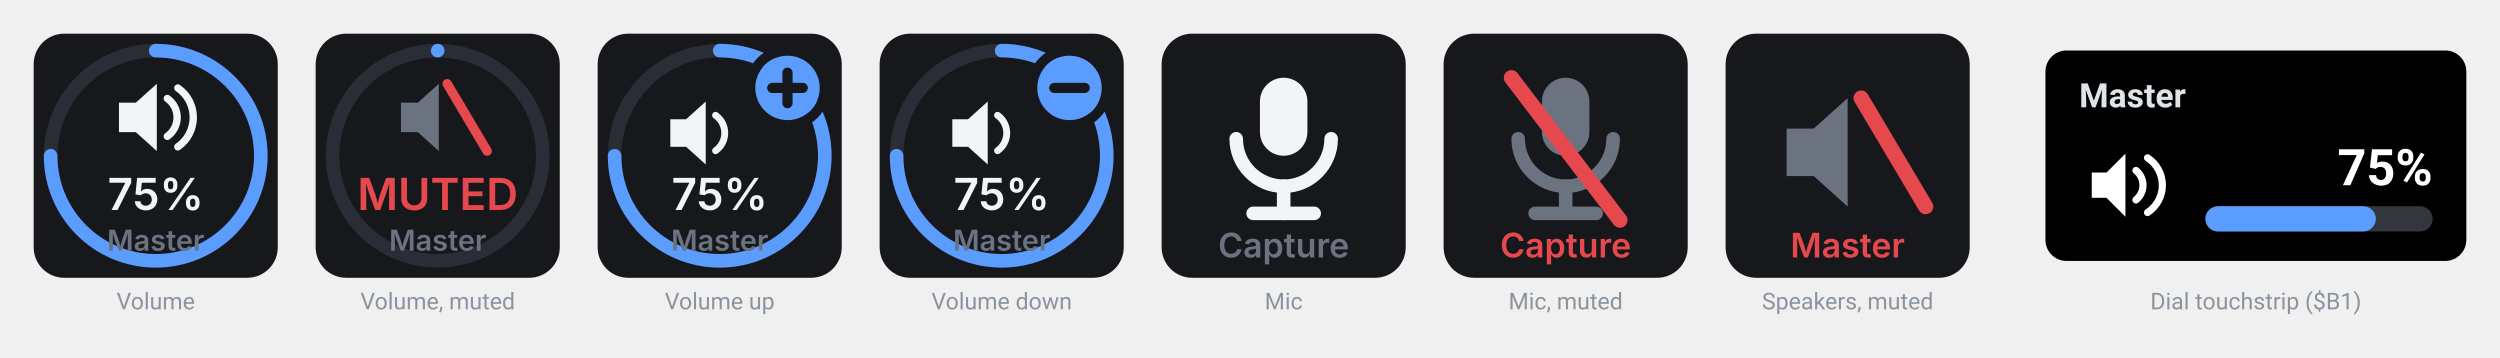
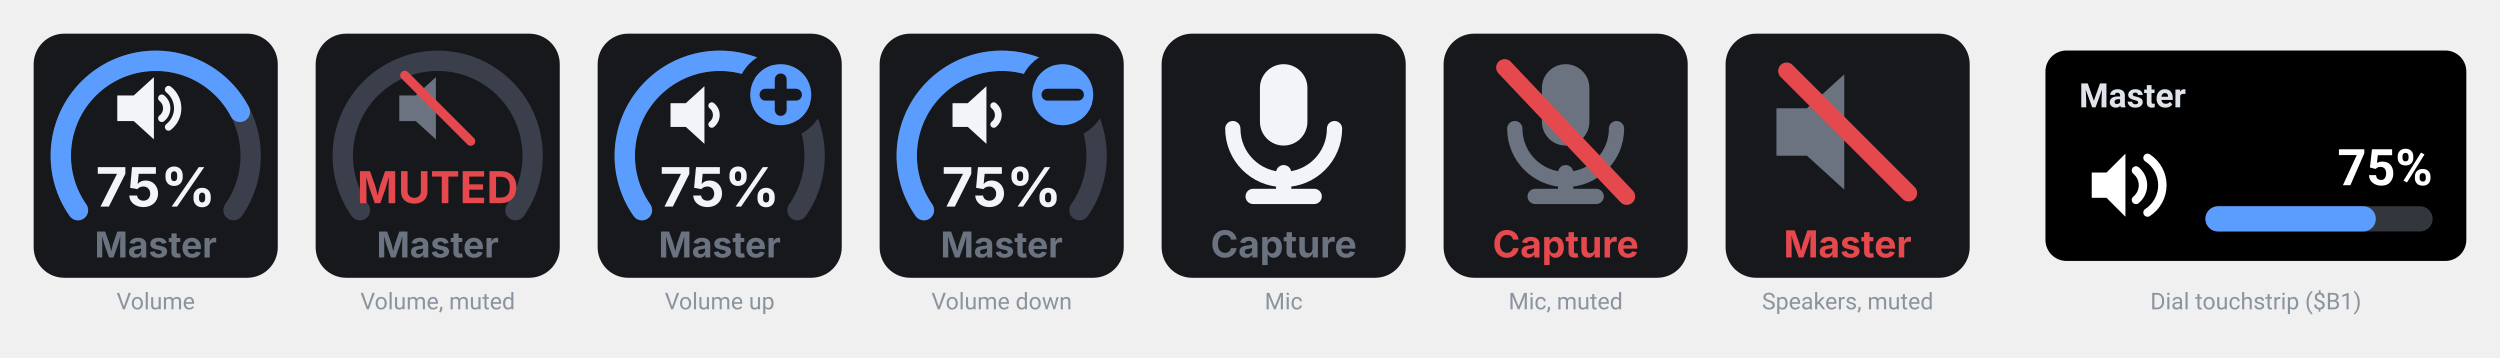
<svg xmlns="http://www.w3.org/2000/svg" width="1188" height="170" viewBox="0 0 1188 170">
  <svg x="16" y="16" width="116" height="116" viewBox="0 0 144 144">
    <rect width="144" height="144" rx="18" fill="#17181c" />
-     <circle cx="72" cy="72" r="62" fill="none" stroke="#2a2d35" stroke-width="8" />
-     <circle cx="72" cy="72" r="62" fill="none" stroke="#5b9dff" stroke-width="8" stroke-linecap="round" stroke-dasharray="292.17 97.39" transform="rotate(-90 72 72)" />
-     <g transform="translate(28,6) scale(0.62)">
-       <g transform="translate(14,26)">
-         <path d="M22 30 L38 30 L58 12 L58 76 L38 58 L22 58 Z" fill="#f2f4f8" />
-         <path d="M68 26 A22 22 0 0 1 68 62" fill="none" stroke="#f2f4f8" stroke-width="7" stroke-linecap="round" />
-         <path d="M78 16 A34 34 0 0 1 78 72" fill="none" stroke="#f2f4f8" stroke-width="7" stroke-linecap="round" />
-       </g>
+     <path d="M26.13 104.12 A56 56 0 1 1 117.87 104.12" fill="none" stroke="#3a3f4b" stroke-width="12" stroke-linecap="round" />
+     <path d="M26.13 104.12 A56 56 0 1 1 117.87 104.12" fill="none" stroke="#5b9dff" stroke-width="12" stroke-linecap="round" stroke-dasharray="183.26 62.09" />
+     <g data-glyph="speaker" transform="translate(46.08,18.08) scale(0.54)">
+       <path d="M6 34 L24 34 L46 14 L46 82 L24 62 L6 62 Z" fill="#f2f4f8" />
+       <path d="M54.62 36.97 A14 14 0 0 1 54.62 59.03" fill="none" stroke="#f2f4f8" stroke-width="8" stroke-linecap="round" />
+       <path d="M62.01 27.51 A26 26 0 0 1 62.01 68.49" fill="none" stroke="#f2f4f8" stroke-width="8" stroke-linecap="round" />
    </g>
-     <text x="72" y="104" text-anchor="middle" font-family="Inter, DejaVu Sans, Helvetica, sans-serif" font-size="26" font-weight="600" fill="#f2f4f8">75%</text>
-     <text x="72" y="128" text-anchor="middle" font-family="Inter, DejaVu Sans, Helvetica, sans-serif" font-size="17" font-weight="600" fill="#6b7280">Master</text>
+     <text x="72" y="102" text-anchor="middle" font-family="Inter, DejaVu Sans, Helvetica, sans-serif" font-size="32" font-weight="700" fill="#f2f4f8">75%</text>
+     <text x="72" y="132" text-anchor="middle" font-family="Inter, DejaVu Sans, Helvetica, sans-serif" font-size="21" font-weight="700" fill="#6b7280">Master</text>
  </svg>
  <text x="74" y="147" text-anchor="middle" font-family="-apple-system, BlinkMacSystemFont, 'Segoe UI', Roboto, 'Helvetica Neue', Arial, sans-serif" font-size="11" fill="#8b949e">Volume</text>
  <svg x="150" y="16" width="116" height="116" viewBox="0 0 144 144">
    <rect width="144" height="144" rx="18" fill="#17181c" />
-     <circle cx="72" cy="72" r="62" fill="none" stroke="#2a2d35" stroke-width="8" />
-     <circle cx="72" cy="72" r="62" fill="none" stroke="#5b9dff" stroke-width="8" stroke-linecap="round" stroke-dasharray="0.00 389.56" transform="rotate(-90 72 72)" />
-     <g transform="translate(28,6) scale(0.62)">
-       <g transform="translate(14,26)">
-         <path d="M22 30 L38 30 L58 12 L58 76 L38 58 L22 58 Z" fill="#6b7280" />
-         <line x1="66" y1="12" x2="104" y2="76" stroke="#e5484d" stroke-width="9" stroke-linecap="round" />
-       </g>
+     <path d="M26.13 104.12 A56 56 0 1 1 117.87 104.12" fill="none" stroke="#3a3f4b" stroke-width="12" stroke-linecap="round" />
+     <g data-glyph="speaker" transform="translate(46.08,18.08) scale(0.54)">
+       <path d="M6 34 L24 34 L46 14 L46 82 L24 62 L6 62 Z" fill="#6b7280" />
+       <line x1="12" y1="12" x2="84" y2="84" stroke="#e5484d" stroke-width="10" stroke-linecap="round" />
    </g>
-     <text x="72" y="104" text-anchor="middle" font-family="Inter, DejaVu Sans, Helvetica, sans-serif" font-size="26" font-weight="600" fill="#e5484d">MUTED</text>
-     <text x="72" y="128" text-anchor="middle" font-family="Inter, DejaVu Sans, Helvetica, sans-serif" font-size="17" font-weight="600" fill="#6b7280">Master</text>
+     <text x="72" y="100" text-anchor="middle" font-family="Inter, DejaVu Sans, Helvetica, sans-serif" font-size="26" font-weight="700" fill="#e5484d" textLength="98" lengthAdjust="spacingAndGlyphs">MUTED</text>
+     <text x="72" y="132" text-anchor="middle" font-family="Inter, DejaVu Sans, Helvetica, sans-serif" font-size="21" font-weight="700" fill="#6b7280">Master</text>
  </svg>
  <text x="208" y="147" text-anchor="middle" font-family="-apple-system, BlinkMacSystemFont, 'Segoe UI', Roboto, 'Helvetica Neue', Arial, sans-serif" font-size="11" fill="#8b949e">Volume, muted</text>
  <svg x="284" y="16" width="116" height="116" viewBox="0 0 144 144">
    <rect width="144" height="144" rx="18" fill="#17181c" />
-     <circle cx="72" cy="72" r="62" fill="none" stroke="#2a2d35" stroke-width="8" />
-     <circle cx="72" cy="72" r="62" fill="none" stroke="#5b9dff" stroke-width="8" stroke-linecap="round" stroke-dasharray="292.17 97.39" transform="rotate(-90 72 72)" />
-     <g transform="translate(22,18) scale(0.58)">
-       <g transform="translate(14,26)">
-         <path d="M22 30 L38 30 L58 12 L58 76 L38 58 L22 58 Z" fill="#f2f4f8" />
-         <path d="M68 26 A22 22 0 0 1 68 62" fill="none" stroke="#f2f4f8" stroke-width="7" stroke-linecap="round" />
-       </g>
+     <path d="M26.13 104.12 A56 56 0 1 1 117.87 104.12" fill="none" stroke="#3a3f4b" stroke-width="12" stroke-linecap="round" />
+     <path d="M26.13 104.12 A56 56 0 1 1 117.87 104.12" fill="none" stroke="#5b9dff" stroke-width="12" stroke-linecap="round" stroke-dasharray="183.26 62.09" />
+     <g data-glyph="speaker" transform="translate(40.00,24.00) scale(0.5)">
+       <path d="M6 34 L24 34 L46 14 L46 82 L24 62 L6 62 Z" fill="#f2f4f8" />
+       <path d="M54.62 36.97 A14 14 0 0 1 54.62 59.03" fill="none" stroke="#f2f4f8" stroke-width="8" stroke-linecap="round" />
    </g>
    <g data-dir="up">
-       <circle cx="112" cy="32" r="22" fill="none" stroke="#17181c" stroke-width="6" />
-       <circle cx="112" cy="32" r="19" fill="#5b9dff" />
-       <line x1="103" y1="32" x2="121" y2="32" stroke="#17181c" stroke-width="6" stroke-linecap="round" />
-       <line x1="112" y1="23" x2="112" y2="41" stroke="#17181c" stroke-width="6" stroke-linecap="round" />
+       <circle cx="108" cy="36" r="22" fill="none" stroke="#17181c" stroke-width="8" />
+       <circle cx="108" cy="36" r="18" fill="#5b9dff" />
+       <line x1="99" y1="36" x2="117" y2="36" stroke="#17181c" stroke-width="7" stroke-linecap="round" />
+       <line x1="108" y1="27" x2="108" y2="45" stroke="#17181c" stroke-width="7" stroke-linecap="round" />
    </g>
-     <text x="72" y="104" text-anchor="middle" font-family="Inter, DejaVu Sans, Helvetica, sans-serif" font-size="26" font-weight="600" fill="#f2f4f8">75%</text>
-     <text x="72" y="128" text-anchor="middle" font-family="Inter, DejaVu Sans, Helvetica, sans-serif" font-size="17" font-weight="600" fill="#6b7280">Master</text>
+     <text x="72" y="102" text-anchor="middle" font-family="Inter, DejaVu Sans, Helvetica, sans-serif" font-size="32" font-weight="700" fill="#f2f4f8">75%</text>
+     <text x="72" y="132" text-anchor="middle" font-family="Inter, DejaVu Sans, Helvetica, sans-serif" font-size="21" font-weight="700" fill="#6b7280">Master</text>
  </svg>
  <text x="342" y="147" text-anchor="middle" font-family="-apple-system, BlinkMacSystemFont, 'Segoe UI', Roboto, 'Helvetica Neue', Arial, sans-serif" font-size="11" fill="#8b949e">Volume up</text>
  <svg x="418" y="16" width="116" height="116" viewBox="0 0 144 144">
    <rect width="144" height="144" rx="18" fill="#17181c" />
-     <circle cx="72" cy="72" r="62" fill="none" stroke="#2a2d35" stroke-width="8" />
-     <circle cx="72" cy="72" r="62" fill="none" stroke="#5b9dff" stroke-width="8" stroke-linecap="round" stroke-dasharray="292.17 97.39" transform="rotate(-90 72 72)" />
-     <g transform="translate(22,18) scale(0.58)">
-       <g transform="translate(14,26)">
-         <path d="M22 30 L38 30 L58 12 L58 76 L38 58 L22 58 Z" fill="#f2f4f8" />
-         <path d="M68 26 A22 22 0 0 1 68 62" fill="none" stroke="#f2f4f8" stroke-width="7" stroke-linecap="round" />
-       </g>
+     <path d="M26.13 104.12 A56 56 0 1 1 117.87 104.12" fill="none" stroke="#3a3f4b" stroke-width="12" stroke-linecap="round" />
+     <path d="M26.13 104.12 A56 56 0 1 1 117.87 104.12" fill="none" stroke="#5b9dff" stroke-width="12" stroke-linecap="round" stroke-dasharray="183.26 62.09" />
+     <g data-glyph="speaker" transform="translate(40.00,24.00) scale(0.5)">
+       <path d="M6 34 L24 34 L46 14 L46 82 L24 62 L6 62 Z" fill="#f2f4f8" />
+       <path d="M54.62 36.97 A14 14 0 0 1 54.62 59.03" fill="none" stroke="#f2f4f8" stroke-width="8" stroke-linecap="round" />
    </g>
    <g data-dir="down">
-       <circle cx="112" cy="32" r="22" fill="none" stroke="#17181c" stroke-width="6" />
-       <circle cx="112" cy="32" r="19" fill="#5b9dff" />
-       <line x1="103" y1="32" x2="121" y2="32" stroke="#17181c" stroke-width="6" stroke-linecap="round" />
+       <circle cx="108" cy="36" r="22" fill="none" stroke="#17181c" stroke-width="8" />
+       <circle cx="108" cy="36" r="18" fill="#5b9dff" />
+       <line x1="99" y1="36" x2="117" y2="36" stroke="#17181c" stroke-width="7" stroke-linecap="round" />
    </g>
-     <text x="72" y="104" text-anchor="middle" font-family="Inter, DejaVu Sans, Helvetica, sans-serif" font-size="26" font-weight="600" fill="#f2f4f8">75%</text>
-     <text x="72" y="128" text-anchor="middle" font-family="Inter, DejaVu Sans, Helvetica, sans-serif" font-size="17" font-weight="600" fill="#6b7280">Master</text>
+     <text x="72" y="102" text-anchor="middle" font-family="Inter, DejaVu Sans, Helvetica, sans-serif" font-size="32" font-weight="700" fill="#f2f4f8">75%</text>
+     <text x="72" y="132" text-anchor="middle" font-family="Inter, DejaVu Sans, Helvetica, sans-serif" font-size="21" font-weight="700" fill="#6b7280">Master</text>
  </svg>
  <text x="476" y="147" text-anchor="middle" font-family="-apple-system, BlinkMacSystemFont, 'Segoe UI', Roboto, 'Helvetica Neue', Arial, sans-serif" font-size="11" fill="#8b949e">Volume down</text>
  <svg x="552" y="16" width="116" height="116" viewBox="0 0 144 144">
    <rect width="144" height="144" rx="18" fill="#17181c" />
-     <g transform="translate(24,22)">
-       <rect x="34" y="4" width="28" height="46" rx="14" fill="#f2f4f8" />
-       <path d="M20 40 A28 28 0 0 0 76 40" fill="none" stroke="#f2f4f8" stroke-width="8" stroke-linecap="round" />
-       <line x1="48" y1="68" x2="48" y2="84" stroke="#f2f4f8" stroke-width="8" stroke-linecap="round" />
-       <line x1="30" y1="84" x2="66" y2="84" stroke="#f2f4f8" stroke-width="8" stroke-linecap="round" />
+     <g data-glyph="mic" transform="translate(24.00,10.00) scale(1)">
+       <rect x="34" y="8" width="28" height="48" rx="14" fill="#f2f4f8" />
+       <path d="M18 46 A30 30 0 0 0 78 46" fill="none" stroke="#f2f4f8" stroke-width="9" stroke-linecap="round" />
+       <line x1="48" y1="72" x2="48" y2="84" stroke="#f2f4f8" stroke-width="9" stroke-linecap="round" />
+       <line x1="30" y1="86" x2="66" y2="86" stroke="#f2f4f8" stroke-width="9" stroke-linecap="round" />
    </g>
-     <text x="72" y="132" text-anchor="middle" font-family="Inter, DejaVu Sans, Helvetica, sans-serif" font-size="20" font-weight="600" fill="#6b7280">Capture</text>
+     <text x="72" y="132" text-anchor="middle" font-family="Inter, DejaVu Sans, Helvetica, sans-serif" font-size="22" font-weight="700" fill="#6b7280">Capture</text>
  </svg>
  <text x="610" y="147" text-anchor="middle" font-family="-apple-system, BlinkMacSystemFont, 'Segoe UI', Roboto, 'Helvetica Neue', Arial, sans-serif" font-size="11" fill="#8b949e">Mic</text>
  <svg x="686" y="16" width="116" height="116" viewBox="0 0 144 144">
    <rect width="144" height="144" rx="18" fill="#17181c" />
-     <g transform="translate(24,22)">
-       <rect x="34" y="4" width="28" height="46" rx="14" fill="#6b7280" />
-       <path d="M20 40 A28 28 0 0 0 76 40" fill="none" stroke="#6b7280" stroke-width="8" stroke-linecap="round" />
-       <line x1="48" y1="68" x2="48" y2="84" stroke="#6b7280" stroke-width="8" stroke-linecap="round" />
-       <line x1="30" y1="84" x2="66" y2="84" stroke="#6b7280" stroke-width="8" stroke-linecap="round" />
-       <line x1="16" y1="4" x2="80" y2="88" stroke="#e5484d" stroke-width="9" stroke-linecap="round" />
+     <g data-glyph="mic" transform="translate(24.00,10.00) scale(1)">
+       <rect x="34" y="8" width="28" height="48" rx="14" fill="#6b7280" />
+       <path d="M18 46 A30 30 0 0 0 78 46" fill="none" stroke="#6b7280" stroke-width="9" stroke-linecap="round" />
+       <line x1="48" y1="72" x2="48" y2="84" stroke="#6b7280" stroke-width="9" stroke-linecap="round" />
+       <line x1="30" y1="86" x2="66" y2="86" stroke="#6b7280" stroke-width="9" stroke-linecap="round" />
+       <line x1="12" y1="10" x2="84" y2="86" stroke="#e5484d" stroke-width="10" stroke-linecap="round" />
    </g>
-     <text x="72" y="132" text-anchor="middle" font-family="Inter, DejaVu Sans, Helvetica, sans-serif" font-size="20" font-weight="600" fill="#e5484d">Capture</text>
+     <text x="72" y="132" text-anchor="middle" font-family="Inter, DejaVu Sans, Helvetica, sans-serif" font-size="22" font-weight="700" fill="#e5484d">Capture</text>
  </svg>
  <text x="744" y="147" text-anchor="middle" font-family="-apple-system, BlinkMacSystemFont, 'Segoe UI', Roboto, 'Helvetica Neue', Arial, sans-serif" font-size="11" fill="#8b949e">Mic, muted</text>
  <svg x="820" y="16" width="116" height="116" viewBox="0 0 144 144">
    <rect width="144" height="144" rx="18" fill="#17181c" />
-     <g transform="translate(14,26)">
-       <path d="M22 30 L38 30 L58 12 L58 76 L38 58 L22 58 Z" fill="#6b7280" />
-       <line x1="66" y1="12" x2="104" y2="76" stroke="#e5484d" stroke-width="9" stroke-linecap="round" />
+     <g data-glyph="speaker" transform="translate(24.00,10.00) scale(1)">
+       <path d="M6 34 L24 34 L46 14 L46 82 L24 62 L6 62 Z" fill="#6b7280" />
+       <line x1="12" y1="12" x2="84" y2="84" stroke="#e5484d" stroke-width="10" stroke-linecap="round" />
    </g>
-     <text x="72" y="132" text-anchor="middle" font-family="Inter, DejaVu Sans, Helvetica, sans-serif" font-size="20" font-weight="600" fill="#e5484d">Master</text>
+     <text x="72" y="132" text-anchor="middle" font-family="Inter, DejaVu Sans, Helvetica, sans-serif" font-size="22" font-weight="700" fill="#e5484d">Master</text>
  </svg>
  <text x="878" y="147" text-anchor="middle" font-family="-apple-system, BlinkMacSystemFont, 'Segoe UI', Roboto, 'Helvetica Neue', Arial, sans-serif" font-size="11" fill="#8b949e">Speakers, muted</text>
  <g transform="translate(972,24)">
    <rect width="200" height="100" rx="10" fill="#000000" />
    <text x="16" y="27" font-family="-apple-system, BlinkMacSystemFont, 'Segoe UI', Roboto, 'Helvetica Neue', Arial, sans-serif" font-size="16" font-weight="600" fill="#dfe3ea">Master</text>
    <svg x="16" y="40" width="48" height="48" viewBox="0 0 48 48">
      <path d="M6 18 L13 18 L22 9 L22 39 L13 30 L6 30 Z" fill="#ffffff" />
-       <path d="M27 17 A9 9 0 0 1 27 31" fill="none" stroke="#ffffff" stroke-width="3.4" stroke-linecap="round" />
-       <path d="M32.5 11 A15.5 15.5 0 0 1 32.5 37" fill="none" stroke="#ffffff" stroke-width="3.4" stroke-linecap="round" />
+       <path d="M27 17 A9 9 0 0 1 27 31" fill="none" stroke="#ffffff" stroke-width="4" stroke-linecap="round" />
+       <path d="M32.5 11 A15.5 15.5 0 0 1 32.5 37" fill="none" stroke="#ffffff" stroke-width="4" stroke-linecap="round" />
    </svg>
    <text x="184" y="64" text-anchor="end" font-family="-apple-system, BlinkMacSystemFont, 'Segoe UI', Roboto, 'Helvetica Neue', Arial, sans-serif" font-size="24" font-weight="600" fill="#ffffff">75%</text>
    <rect x="76" y="74" width="108" height="12" rx="6" fill="#33363d" />
    <rect x="76" y="74" width="81" height="12" rx="6" fill="#5b9dff" />
  </g>
  <text x="1072" y="147" text-anchor="middle" font-family="-apple-system, BlinkMacSystemFont, 'Segoe UI', Roboto, 'Helvetica Neue', Arial, sans-serif" font-size="11" fill="#8b949e">Dial touchstrip ($B1)</text>
</svg>
